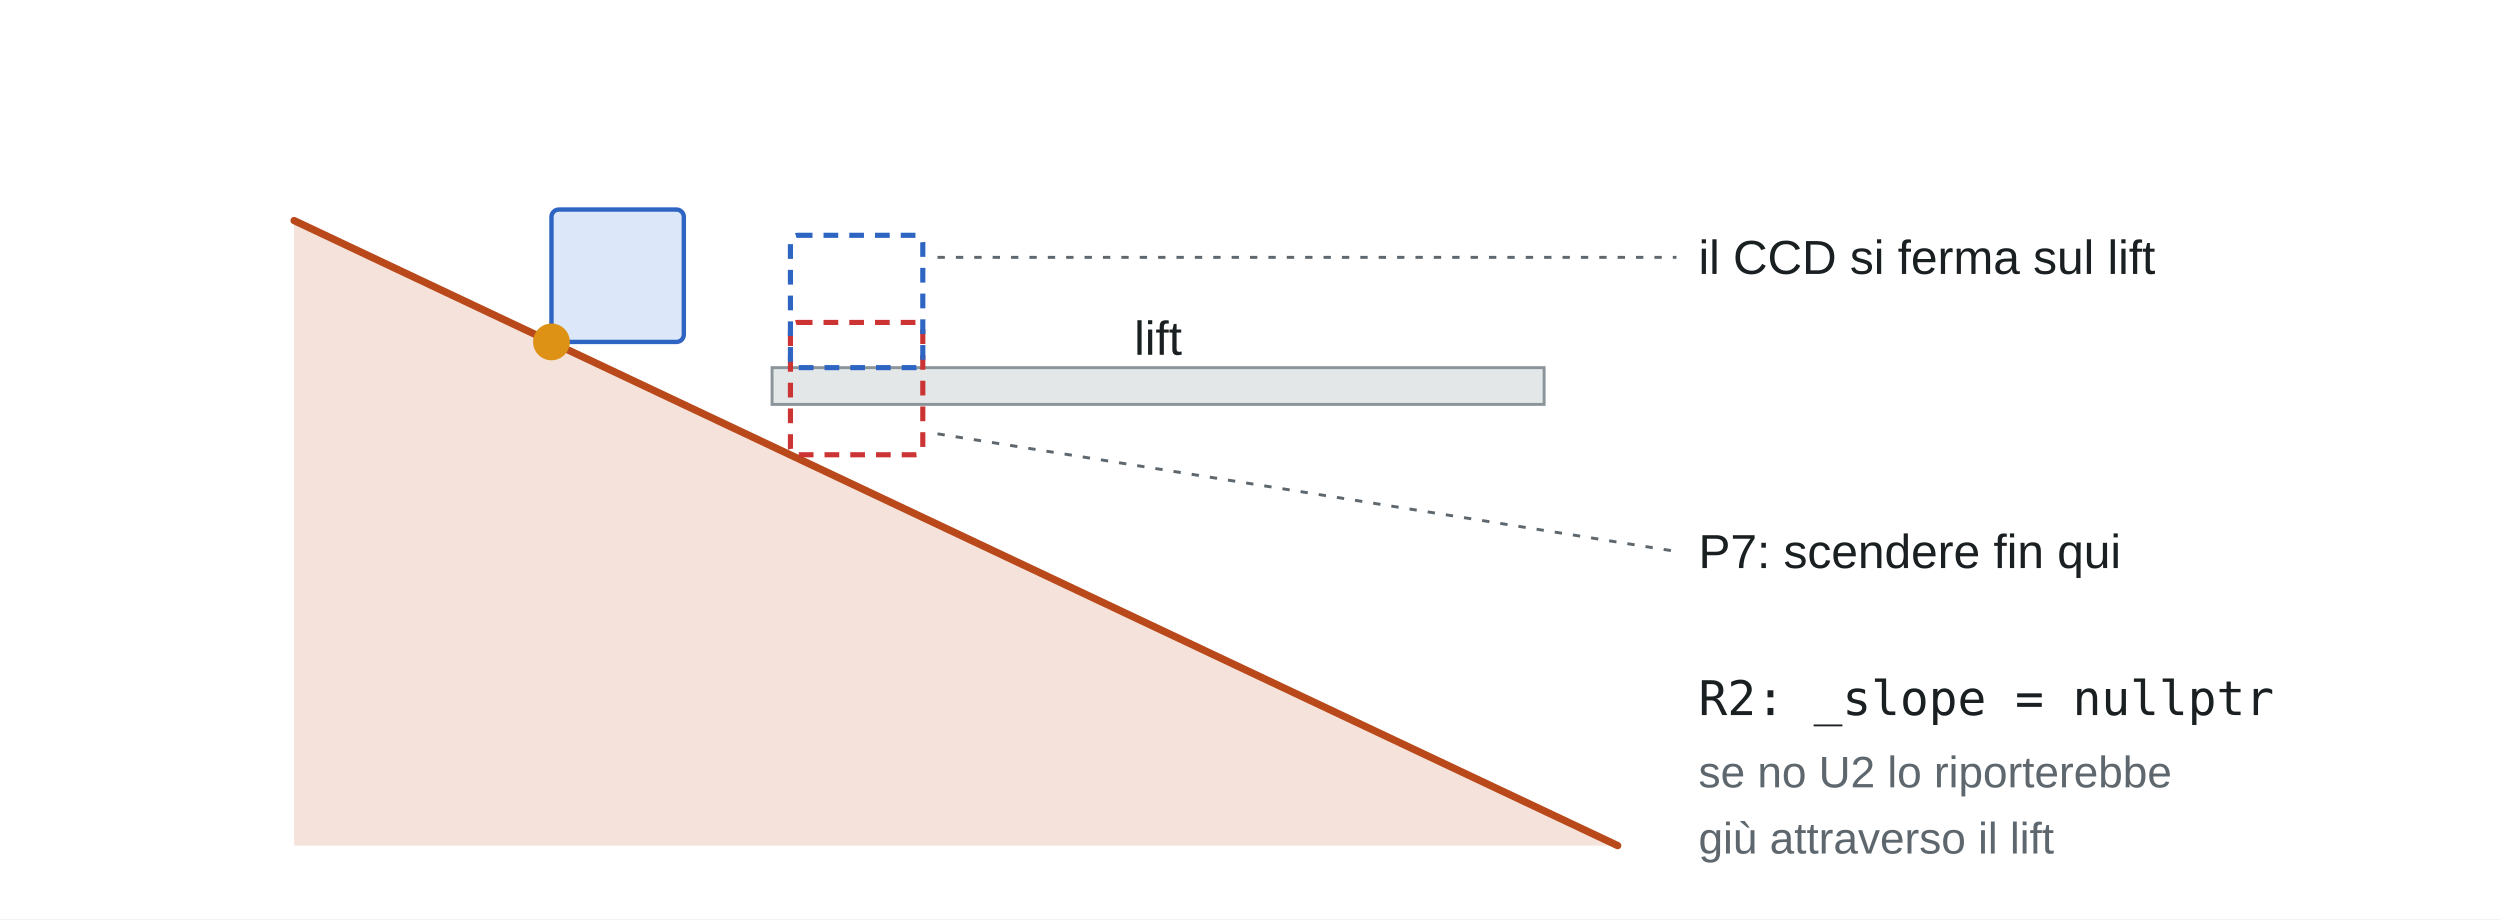
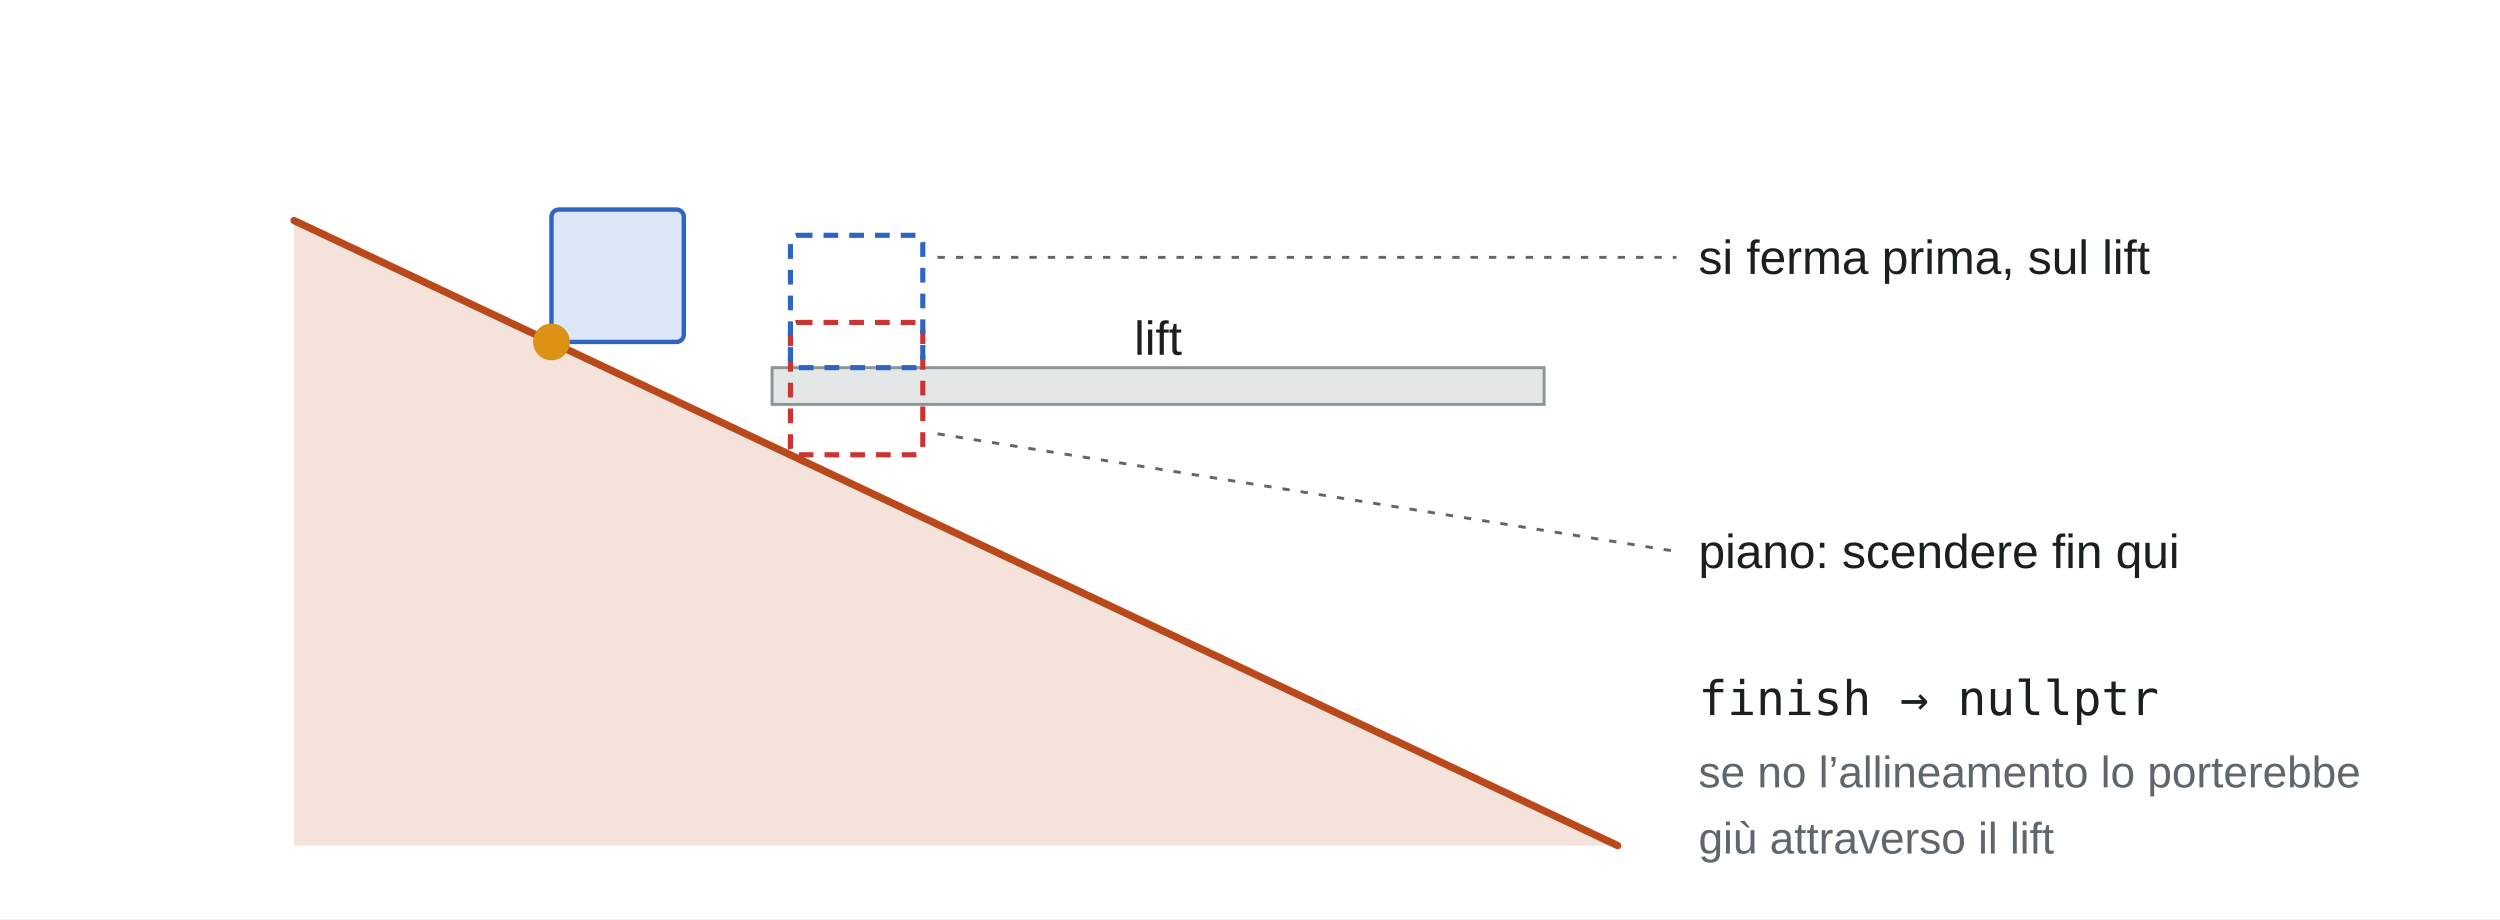
<svg xmlns="http://www.w3.org/2000/svg" width="680" height="250" viewBox="0 0 680 250" role="img">
  <style>
text { font-family: Arial, Helvetica, sans-serif; }
.t { font-size: 13px; font-weight: 500; fill: #1A1F22; }
.ts { font-size: 12px; fill: #5E676D; }
.tm { font-family: Menlo, Consolas, monospace; font-size: 12px; fill: #1A1F22; }
.tmb { font-family: Menlo, Consolas, monospace; font-size: 13px; font-weight: 500; fill: #1A1F22; }
.halo { paint-order: stroke; stroke: #FFFFFF; stroke-width: 4px; stroke-linejoin: round; }
.slope { fill: #B9481A; fill-opacity: .16; }
.sline { stroke: #B9481A; stroke-width: 2; fill: none; stroke-linecap: round; }
.ext { stroke: #B9481A; stroke-width: 1.5; stroke-dasharray: 5 4; fill: none; }
.band { stroke: #DD9216; stroke-width: 10; stroke-opacity: .28; stroke-linecap: round; }
.body { fill: #DCE7FA; stroke: #2E64C2; stroke-width: 1.2; }
.next { fill: none; stroke: #2E64C2; stroke-width: 1.4; stroke-dasharray: 4 3; }
.bad { fill: none; stroke: #CC3333; stroke-width: 1.4; stroke-dasharray: 4 3; }
.plan { fill: none; stroke: #5E676D; stroke-width: 1.3; stroke-dasharray: 4 3; }
.solid { fill: #E3E7E8; stroke: #8B9498; stroke-width: .8; }
.foot { fill: #DD9216; }
.dot-mute { fill: #5E676D; } .dot-bad { fill: #CC3333; } .dot-body { fill: #2E64C2; } .dot-brick { fill: #B9481A; }
.ring { fill: none; stroke: #CC3333; stroke-width: 1.5; }
.lead { stroke: #5E676D; stroke-width: .8; stroke-dasharray: 2 3; fill: none; }
.guide { stroke: #5E676D; stroke-width: .9; stroke-dasharray: 3 3; fill: none; }
.sep { stroke: #D9DEDD; stroke-width: 1; stroke-dasharray: 2 4; }
.gridl { stroke: #E8ECEC; stroke-width: 1; }
.a-mute { stroke: #5E676D; stroke-width: 1.5; fill: none; }
.a-body { stroke: #2E64C2; stroke-width: 1.6; fill: none; }
.a-bad { stroke: #CC3333; stroke-width: 1.5; fill: none; }
.a-foot { stroke: #DD9216; stroke-width: 1.8; fill: none; }
.a-brick { stroke: #B9481A; stroke-width: 1.5; fill: none; }
.dash { stroke-dasharray: 4 3; }
.mk-mute { fill: none; stroke: #5E676D; } .mk-body { fill: none; stroke: #2E64C2; } .mk-bad { fill: none; stroke: #CC3333; }
.mk-foot { fill: none; stroke: #DD9216; } .mk-brick { fill: none; stroke: #B9481A; }
.mk { stroke-width: 1.5; stroke-linecap: round; stroke-linejoin: round; }
.bx-eng { fill: #F1F3F2; stroke: #A9B1B3; stroke-width: .8; }
.bx-slope { fill: #F8E4D9; stroke: #B9481A; stroke-width: .8; }
.cont { fill: none; stroke: #B9481A; stroke-width: 1; stroke-dasharray: 5 4; }
.bar-mute { fill: #8B9498; } .bar-body { fill: #2E64C2; } .bar-ok { fill: #1F8A68; } .bar-bad { fill: #CC3333; fill-opacity: .8; }
.cell-ok { fill: #1F8A68; fill-opacity: .85; } .cell-bad { fill: #CC3333; fill-opacity: .85; }

</style>
  <defs>
    <marker id="m-mute" viewBox="0 0 10 10" refX="8" refY="5" markerWidth="6" markerHeight="6" orient="auto-start-reverse">
      <path class="mk mk-mute" d="M2 1L8 5L2 9" />
    </marker>
    <marker id="m-body" viewBox="0 0 10 10" refX="8" refY="5" markerWidth="6" markerHeight="6" orient="auto-start-reverse">
      <path class="mk mk-body" d="M2 1L8 5L2 9" />
    </marker>
    <marker id="m-bad" viewBox="0 0 10 10" refX="8" refY="5" markerWidth="6" markerHeight="6" orient="auto-start-reverse">
      <path class="mk mk-bad" d="M2 1L8 5L2 9" />
    </marker>
    <marker id="m-foot" viewBox="0 0 10 10" refX="8" refY="5" markerWidth="6" markerHeight="6" orient="auto-start-reverse">
      <path class="mk mk-foot" d="M2 1L8 5L2 9" />
    </marker>
    <marker id="m-brick" viewBox="0 0 10 10" refX="8" refY="5" markerWidth="6" markerHeight="6" orient="auto-start-reverse">
      <path class="mk mk-brick" d="M2 1L8 5L2 9" />
    </marker>
  </defs>
  <rect width="680" height="250" fill="#FFFFFF" />
  <polygon class="slope" points="80,60 440,230 80,230" />
  <line class="sline" x1="80" y1="60" x2="440" y2="230" />
  <rect class="solid" x="210" y="100" width="210" height="10" />
  <text class="t" x="315" y="92" text-anchor="middle" dominant-baseline="central">lift</text>
  <rect class="body" x="150" y="57" width="36" height="36" rx="2" />
  <circle class="foot" cx="150" cy="93" r="5" />
  <rect class="bad" x="215" y="87.7" width="36" height="36" rx="2" />
  <rect class="next" x="215" y="64" width="36" height="36" rx="2" />
  <line class="lead" x1="255" y1="118" x2="456" y2="150" />
-   <text class="t" x="462" y="150" text-anchor="start" dominant-baseline="central">P7: scendere fin qui</text>
+   <text class="t" x="462" y="150" text-anchor="start" dominant-baseline="central">piano: scendere fin qui</text>
  <line class="lead" x1="255" y1="70" x2="456" y2="70" />
-   <text class="t" x="462" y="70" text-anchor="start" dominant-baseline="central">il CCD si ferma sul lift</text>
-   <text class="tmb" x="462" y="190" text-anchor="start" dominant-baseline="central">R2: _slope = nullptr</text>
-   <text class="ts" x="462" y="210" text-anchor="start" dominant-baseline="central">se no U2 lo riporterebbe</text>
+   <text class="t" x="462" y="70" text-anchor="start" dominant-baseline="central">si ferma prima, sul lift</text>
+   <text class="tmb" x="462" y="190" text-anchor="start" dominant-baseline="central">finish → nullptr</text>
+   <text class="ts" x="462" y="210" text-anchor="start" dominant-baseline="central">se no l’allineamento lo porterebbe</text>
  <text class="ts" x="462" y="228" text-anchor="start" dominant-baseline="central">giù attraverso il lift</text>
</svg>
